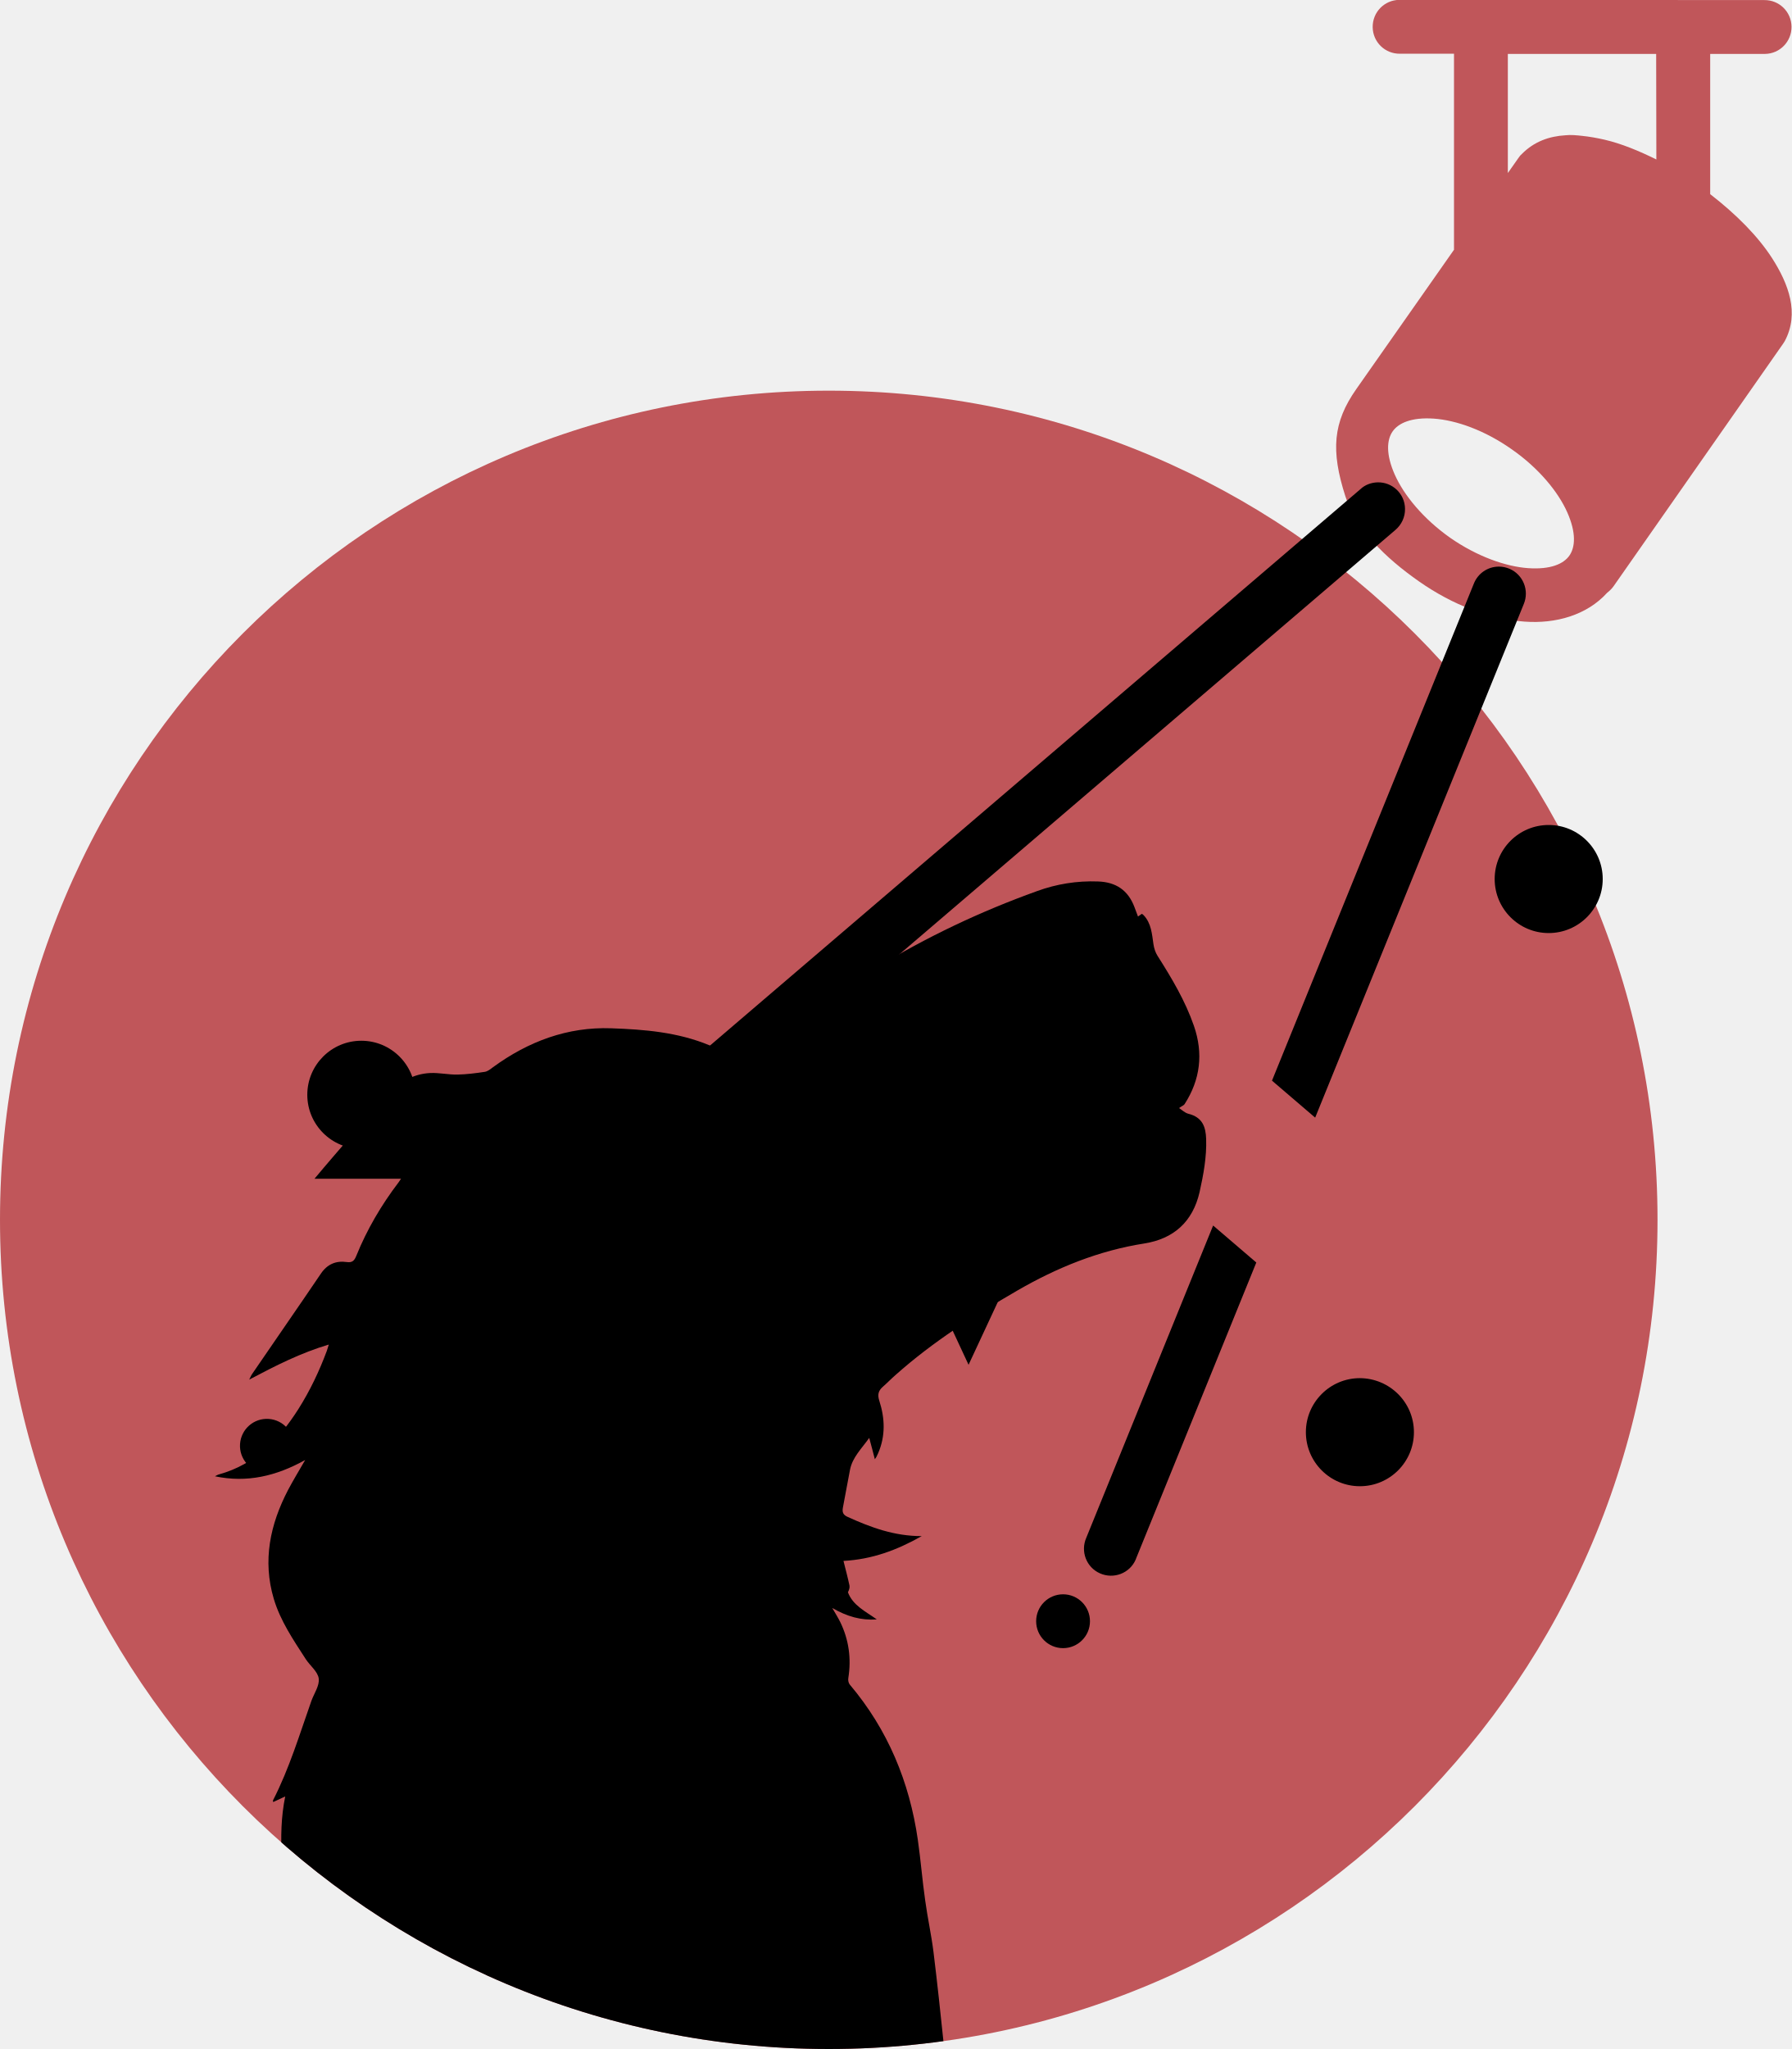
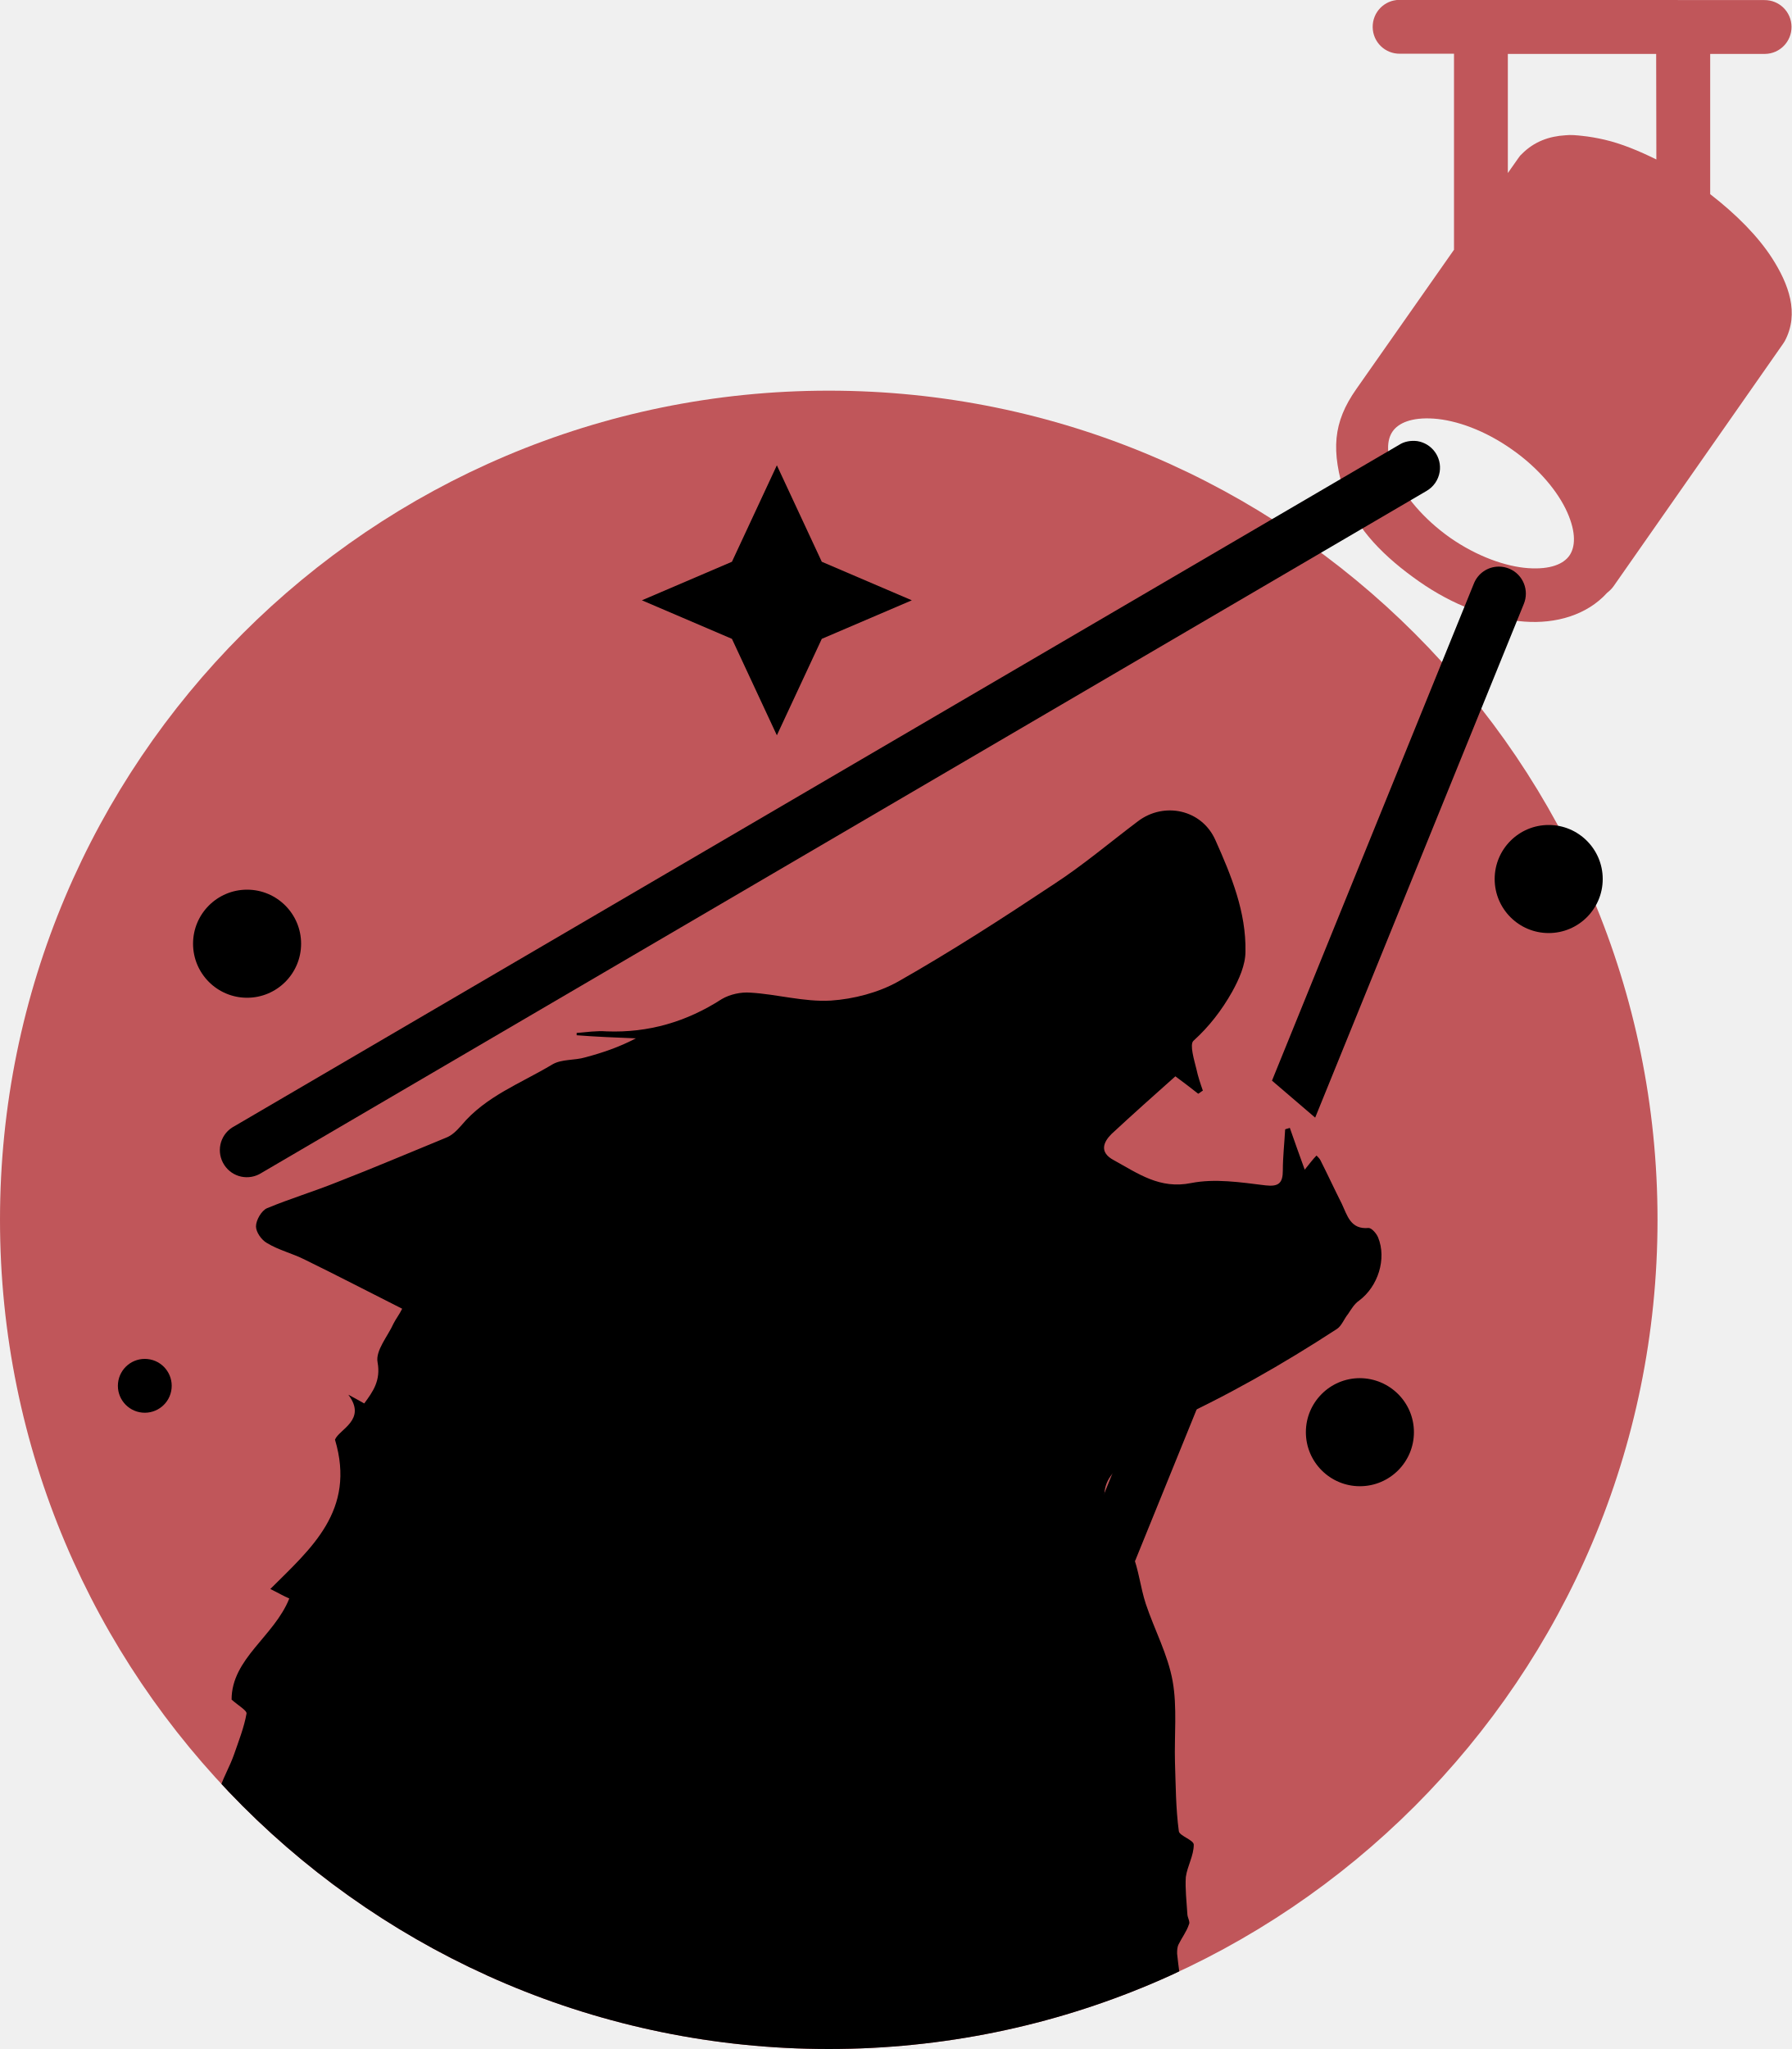
<svg xmlns="http://www.w3.org/2000/svg" xmlns:xlink="http://www.w3.org/1999/xlink" version="1.1" id="Layer_1" x="0px" y="0px" viewBox="0 0 925.3 1057.9" style="enable-background:new 0 0 925.3 1057.9;" xml:space="preserve">
  <style type="text/css">
	.st0{fill:#C0565A;}
	.st1{fill-rule:evenodd;clip-rule:evenodd;fill:#C0565A;}
	.st2{fill-rule:evenodd;clip-rule:evenodd;}
- 	.st3{fill:#FFFFFF;}
- 	.st4{clip-path:url(#SVGID_00000003795840802249553220000001221706679865223601_);}
+ 	.st3{clip-path:url(#SVGID_00000045597205998498038990000006209059257595535022_);}
</style>
  <ellipse id="moon" class="st0" cx="428" cy="629.8" rx="428" ry="428.1" />
  <g id="layer1" transform="translate(0,-1020.362)">
    <path id="path12387" class="st1" d="M911.1,1020.4c7.7-0.1,14,6,14.1,13.7s-6,14-13.7,14.1c-0.1,0-0.3,0-0.4,0h-27.9v72.4   c13.3,10.3,24.6,21.6,32,33.1c8.5,13.3,14.2,28.4,6.5,42.8c-0.3,0.5-0.6,0.9-0.9,1.4l-87.4,125c-0.9,1.3-2.1,2.5-3.4,3.5   c-10.5,11.6-26.6,16.1-42.7,14.9c-17.8-1.3-36.8-8.4-54.4-20.7c-17.6-12.3-32.6-27.1-38.1-44c-7.6-23.6-6.4-38.2,5.6-55.3l50.5-72   v-101.2H723c-7.7,0.1-14-6-14.1-13.7s6-14,13.7-14.1c0.1,0,0.3,0,0.4,0L911.1,1020.4z M855.3,1048.2h-76.6v61.5l5.7-8.1   c0.4-0.6,0.9-1.2,1.5-1.7c6.4-6.5,14.2-9.2,22.6-9.7c2.8-0.3,5.7,0,8.5,0.3c3.9,0.4,7.8,1.1,11.7,2c8.6,2,17.6,5.7,26.7,10.2   L855.3,1048.2z M740.5,1236.5c-11.6-0.8-18.3,2.3-21.3,6.6c-3,4.3-3.6,11.7,1.1,22.3c4.7,10.6,14.7,22.8,28.6,32.6   c13.9,9.7,28.8,14.9,40.3,15.7c11.6,0.8,18.3-2.2,21.3-6.5s3.6-11.7-1.1-22.3c-4.7-10.6-14.7-22.8-28.6-32.5   C766.8,1242.5,752,1237.3,740.5,1236.5L740.5,1236.5z" />
    <path id="path12389" class="st2" d="M774.1,1312.9c-5.8,0-10.9,3.5-13,8.9l-104.2,256.5l22.3,19.1l107.7-265.1   c3-7.1-0.3-15.3-7.4-18.3C777.8,1313.3,776,1312.9,774.1,1312.9z M626.5,1653.1L561,1814.3c-3.1,7,0,15.3,7.1,18.4   c7,3.1,15.3,0,18.4-7.1c0.1-0.3,0.2-0.5,0.3-0.8l62-152.6L626.5,1653.1z" />
-     <path id="path12391" class="st2" d="M711.4,1269.4c7.7-0.2,14.1,5.9,14.2,13.6c0.1,4.3-1.8,8.3-5,11L191,1747   c-5.6,5.3-14.4,5-19.7-0.6s-5-14.4,0.6-19.7c0.3-0.3,0.7-0.6,1.1-0.9l529.6-452.9C704.9,1270.7,708.1,1269.5,711.4,1269.4z" />
-     <path id="path10080" d="M214.5,1585.6c0,15.4-12.5,27.9-27.9,27.9s-27.9-12.5-27.9-27.9s12.5-27.9,27.9-27.9   S214.5,1570.2,214.5,1585.6z" />
+     <path id="path12391" class="st2" d="M731.9,1248.1c7.6,1.2,12.8,8.3,11.6,15.9c-0.7,4.2-3.2,7.8-6.9,9.9l-601.5,352   c-6.5,4.2-15.1,2.4-19.3-4.1c-4.2-6.5-2.4-15.1,4.1-19.3c0.3-0.2,0.8-0.5,1.2-0.7L722.6,1250   C725.2,1248.3,728.6,1247.7,731.9,1248.1z" />
+     <path id="path10080" d="M155.5,1507.6c0,15.4-12.5,27.9-27.9,27.9s-27.9-12.5-27.9-27.9s12.5-27.9,27.9-27.9   S155.5,1492.2,155.5,1507.6z" />
    <path id="path10082" d="M730.2,1759.8c0,15.4-12.5,27.9-27.9,27.9s-27.9-12.5-27.9-27.9s12.5-27.9,27.9-27.9   C717.7,1732,730.2,1744.4,730.2,1759.8z" />
-     <path id="path10084" class="st2" d="M569.9,1655.3l-46.5-19.9l-23.2-49.8l-23.2,49.8l-46.5,19.9l46.5,19.9l23.2,49.8l23.2-49.8   L569.9,1655.3z" />
+     <path id="path10084" class="st2" d="M470.9,1330.3l-46.5-19.9l-23.2-49.8l-23.2,49.8l-46.5,19.9l46.5,19.9l23.2,49.8l23.2-49.8   L470.9,1330.3z" />
    <path id="path10086" d="M827.7,1474.2c0,15.4-12.5,27.9-27.9,27.9s-27.9-12.5-27.9-27.9s12.5-27.9,27.9-27.9   S827.7,1458.8,827.7,1474.2z" />
-     <circle id="circle10088" class="st3" cx="298.1" cy="1752.9" r="13.9" />
    <circle id="circle10090" cx="549" cy="1857.4" r="13.9" />
-     <ellipse id="circle10092" transform="matrix(6.652060e-02 -0.9978 0.9978 6.652060e-02 -1634.242 1786.791)" cx="137.8" cy="1766.8" rx="13.9" ry="13.9" />
+     <ellipse id="circle10092" transform="matrix(9.968703e-02 -0.995 0.995 9.968703e-02 -1659.799 1637.248)" cx="74.8" cy="1735.8" rx="13.9" ry="13.9" />
  </g>
  <g id="fear-wolf">
    <g>
      <g>
        <g>
-           <defs>
-             <ellipse id="SVGID_1_" cx="428" cy="629.8" rx="428" ry="428.1" />
-           </defs>
-           <clipPath id="SVGID_00000085237392544280011010000015228161631726741414_">
-             <use xlink:href="#SVGID_1_" style="overflow:visible;" />
-           </clipPath>
-           <g id="wolf_outline_00000114034702432508291410000009237159085990461073_" style="clip-path:url(#SVGID_00000085237392544280011010000015228161631726741414_);">
-             <path d="M155.1,1065.8c-2.8-8.1-4.1-16.5-4.1-25.1c0-7.9-1.1-15.5-2.7-23.3c-1.6-7.8-1.4-16-1.8-24c-0.5-11.5-0.5-23-1-34.4       c-0.5-10.4-0.4-20.8,1.8-31.5c-2.2,1-4.1,1.9-6.2,2.9c-0.1-0.4-0.2-0.7-0.1-0.9c8.4-16.4,13.7-34,19.8-51.3       c1.4-3.9,4.3-7.9,3.8-11.6c-0.5-3.6-4.5-6.6-6.7-10c-6.4-9.9-13.1-19.7-16.5-31.1c-5.9-19.8-1.9-38.5,7.4-56.3       c2.6-4.9,5.5-9.7,8.8-15.4c-14.9,8.3-30.1,11.9-46.6,8.4c0.8-0.4,1.4-0.8,2.2-1c18.6-5.2,30.9-18,40.9-33.7       c6-9.5,10.8-19.6,14.7-30.1c0.3-0.9,0.6-1.8,1-3.2c-14.5,4.3-27.5,10.9-41.1,18.1c0.7-1.4,1-2.2,1.5-2.9       c11.8-17.3,23.8-34.5,35.5-51.8c3.3-4.9,7.8-6.8,13.4-6c2.8,0.4,3.9-0.7,4.9-3.2c5.5-13.6,12.9-26.2,21.8-37.9       c0.5-0.7,1-1.4,1.3-1.9c-14.6,0-29.3,0-44.7,0c3.5-4.1,6.4-7.7,9.4-11.1c9.5-10.9,18.7-22,28.5-32.6       c5.8-6.2,13.2-10.5,21.9-10.9c4.7-0.2,9.4,0.9,14.1,0.8c4.7-0.1,9.4-0.7,14-1.4c1.5-0.2,3-1.4,4.3-2.4       c18.2-13.3,38.5-20.9,61-20.1c17.2,0.6,34.5,2,50.8,8.8c6.4,2.7,13.3,4.1,19.9,6.3c2.4,0.8,4,0.2,5.8-1.4       c18.8-16.4,38.5-31.6,59.8-44.6c26.5-16.2,54.4-29.4,83.6-39.9c10.1-3.7,20.7-5.4,31.5-5c9.3,0.3,15.6,4.5,18.9,13.3       c0.6,1.6,1.2,3.1,1.8,4.8c0.7-0.5,1.3-0.9,2-1.4c0.3,0.2,0.6,0.4,0.9,0.7c4,4.2,4.3,9.7,5.1,15.1c0.3,2,1,4.2,2.1,5.9       c7.3,11.5,14.3,23.2,18.8,36.2c4.9,14.2,3.3,27.7-4.8,40.3c-0.5,0.8-1.6,1.1-2.9,2.1c1.3,0.8,2.9,2.4,4.7,2.9       c7.4,1.8,9.1,6.8,9.3,13.1c0.3,9.3-1.4,18.4-3.4,27.4c-3.5,15.3-13.4,24.1-28.5,26.5c-23.6,3.7-45.2,12.5-65.6,24.3       c-22.1,12.8-43.7,26.5-62.9,43.6c-2.3,2-4.4,4.2-6.7,6.2c-2.2,2-2.7,4-1.7,7.1c2.9,9,3.3,18.1-0.6,27.1       c-0.3,0.6-0.6,1.3-0.9,1.9c-0.2,0.3-0.4,0.6-0.8,1.2c-0.9-3.6-1.8-6.9-2.9-11c-4.1,5.7-8.6,10-9.9,16.3       c-1.3,6.5-2.4,13.1-3.7,19.7c-0.4,2.3,0,3.7,2.5,4.8c11.9,5.4,24,9.9,38.2,9.9c-12.9,7.3-25.7,12-40.4,12.8       c1.1,4.4,2.2,8.5,3.1,12.7c0.2,1.1-0.2,2.3-0.8,3.5c2.6,6.9,9.2,9.9,14.9,14c-8.1,0.6-15.4-1.5-23-5.9c1.7,2.9,3,5,4.1,7.2       c4.5,9.2,5.8,18.9,4.2,29c-0.2,1.1,0.1,2.6,0.8,3.4c19.6,23.2,30.8,50.2,35.1,80.1c1.5,10.4,2.3,20.9,3.8,31.3       c1.2,8.9,3.2,17.8,4.3,26.7c2,16.2,3.7,32.4,5.4,48.6c0.3,3,0,6.1,0,9.4C376.9,1065.8,266.2,1065.8,155.1,1065.8z" />
+           <g>
+             <defs>
+               <ellipse id="SVGID_1_" cx="428" cy="629.8" rx="428" ry="428.1" />
+             </defs>
+             <clipPath id="SVGID_00000060005994337353799490000015011653068594283952_">
+               <use xlink:href="#SVGID_1_" style="overflow:visible;" />
+             </clipPath>
+             <g style="clip-path:url(#SVGID_00000060005994337353799490000015011653068594283952_);">
+               <path d="M631.7,2091.6c-6.5-4.1-12.6-7.7-19.2-11.8c-5.7-3.7-11-7.7-17.1-10.2c-4.1-1.6-9.4-2.4-13.9-1.6        c-19.6,3.7-37.5-0.4-53-13c-1.2-1.2-3.3-1.6-4.5-2.4c-20-10.6-36.7-24.5-41.2-48.1c-4.5-22.8-21.6-38.7-32.6-57.5        c-5.7-9.4-11.8-18.8-18.8-26.9c-10.2-12.6-21.6-23.2-39.1-25.7c-7.7-1.2-14.7-6.5-22-9c-4.1-1.6-9.8-4.1-13-2.4        c-21.2,11.8-45.3,12.2-68.1,16.7c-32.6,6.5-65.6,11.8-98.7,17.5c-0.8,0-1.2,0.4-2,0.4c-22.8-3.3-34.7,8.6-40.8,29.4        c-2.4,9-7.7,17.1-12.6,27.7c28.1,3.7,53.4,7.3,79.1,10.6c1.6,0,4.1-0.4,4.9-1.6c6.1-9,12.2-5.3,18.3,0        c14.3,11.8,29.8,7.7,45.7,4.5c7.7-1.6,15.9-8.2,22.8,2c0.4,0.8,2.4,0,4.1,0c13.5-0.4,26.9-1.6,40.8-1.2c10.2,0,20.4,2,31,3.3        c-2,3.7-2.9,5.3-3.3,6.5c4.5,1.6,8.2,3.7,12.2,4.5c2.4,0.4,4.9,0,7.3-0.8c2-0.8,4.1-2.9,5.7-4.1c1.2,2.4,2.4,5.3,3.7,8.6        c-13.5,3.3-25.7,6.1-39.1,9.4c1.2,2.9,1.6,7.3,3.3,7.7c15.5,4.9,31,9.4,47.7,14.3c-5.7,9.4-15.5,10.6-24.5,13        c-6.9,1.6-13.9,2-20.8,3.7c-3.3,0.8-6.5,4.1-10.2,6.5c14.3,7.3,26.9,13.9,40,20.4c0,1.2-0.4,2-0.4,3.3        c-9,1.2-18.3,4.1-27.3,3.3c-15.9-2-21.2,9.4-29,18.8c-1.2,1.6-2,3.7-2.9,6.1c9.8,7.7,19.6,15.9,31,25.3        c-15.9,3.3-28.1-1.6-40.8-5.7c-4.5-1.2-9.4-0.8-14.3-1.2c-6.1,0-13.5,2-18.3-0.4c-15.1-7.3-31-6.5-46.9-8.6        c-10.2-1.2-19.6-5.7-29.8-7.3c-9.8-1.6-20-1.6-30.2-2.9c-14.7-2.4-29.4-6.1-44.4-8.6c-7.7-1.6-15.9-1.2-23.7-3.7        c-9-2.9-17.5-7.7-26.5-11.8c-2-0.8-4.5-2.4-6.9-2.4c-12.2-1.6-24.5-2.4-36.3-4.1c-18.8-2.4-37.5-5.7-56.3-8.2        c-14.3-1.6-29-2.9-43.6-3.7c-1.2,0-2.4,2.4-4.1,4.1c-15.5-1.2-33-2.4-51.4-4.1c0.4,1.6,0.8,3.3,1.2,4.9c-0.8,0-1.2,0.4-2,0.4        c-17.5-4.1-35.5-7.7-53-11.8c-9.4-2-18.3-1.2-27.7-1.2c-17.5-0.4-34.7-6.1-51.8-9c-9.8-1.6-20-1.2-30.2-2.9        c-10.6-1.6-20-6.1-26.1-17.1c-3.3,0.4-7.3,0.4-12.6,0.8c-0.4-5.3-0.8-10.2-1.2-15.9c-5.7-1.2-11-2-15.1-2.9        c-5.3-4.9-9-10.2-14.3-12.6c-10.2-4.5-19.6-10.6-31.4-11.8c-5.3-0.4-9.8-7.3-16.3-12.2c-6.5-0.4-15.5-0.4-24.9-1.2        c-7.7-0.8-15.1-2.4-22.8-3.3c-6.5-0.8-10.2-3.7-9.8-11c0-2.4-2-4.5-2.9-6.9c-0.4-1.2-1.2-2.4-1.6-3.7        c13.5-6.5,0.8-20.8,9.4-29.8c2.4-2.9,0-10.6-1.2-16.3c-1.2-6.1-2.4-11.4,5.7-13.9c2.9-0.8,6.5-8.6,5.3-9.8        c-6.9-8.6-0.8-14.7,4.1-19.6c11-11.8,11-25.7,11-42c-45.3,24.1-92.6,36.7-142.3,39.1c-0.4-1.6-0.8-2.9-1.2-4.5        c12.6-5.7,25.7-11,38.3-16.7c6.1-2.9,11.8-6.5,17.9-9.4c10.6-5.3,21.2-9.8,31.4-15.5c12.2-6.9,23.7-15.1,35.5-22.4        c23.7-15.1,47.3-30.6,71.4-45.7c6.1-3.7,13-5.3,13-15.5c0-4.9,6.1-9.8,8.6-15.1c1.2-2.9,1.2-6.1-0.4-10.6        c-5.3,5.3-10.6,10.6-15.9,15.9c-0.4-0.4-0.8-0.8-1.6-1.2c6.5-7.3,12.6-15.1,19.6-21.6c7.3-6.5,11.4-17.5,23.2-18.3        c1.2,0,3.3-3.3,3.3-4.9c1.2-17.1,11.4-29.8,21.6-46.5c-6.5,1.2-11.4,1.6-15.9,3.3c-14.3,5.3-28.5,11.4-42.8,16.3        c-15.5,5.3-31,10.6-47.3,13.5c-19.6,3.3-39.1,4.1-58.7,5.7c-3.7,0.4-7.3-0.8-13-1.6c26.9-10.2,52.2-18.3,76.3-29.8        c29.8-14.3,57.9-31.4,86.9-46.9c16.3-9,33-17.5,49.7-24.9c11-4.9,21.2-8.6,24.9-22.4c1.2-4.9,6.5-9,11-12.6        c4.9-3.7,6.9-7.3,7.7-13.9c2.4-14.3,7.7-27.7,21.6-36.3c5.3-3.3,9.8-7.7,15.1-12.2c-2.9-1.2-4.9-2-6.5-2.9        c1.2-1.6,2.4-3.7,3.7-5.3c4.1-4.5,6.9-8.6,4.9-15.5c-0.8-3.3,1.6-8.6,4.5-11c4.1-4.1,9.8-6.9,14.3-10.6c2-1.6,5.3-4.1,4.9-4.9        c-3.7-12.2,9-12.6,13.5-18.3c0.8-0.8,2.4-1.2,3.7-2c-8.6-18.8,15.9-15.1,17.1-28.5c-10.2-0.4-20.8-1.2-31.4-1.2        c-43.6,0-85.6,11.4-128.4,20c-45.7,9-92.2,11.4-138.6,2.4c-9.8-2-19.6-2.4-29.4-3.3c0-1.2,0-2.9-0.4-4.1        c10.2-1.6,20.4-3.7,30.6-4.9c41.6-4.9,82.4-14.3,122.3-28.5c22.8-8.2,45.7-15.5,68.5-22.8c14.3-4.9,28.5-10.2,43.2-14.3        c9.4-2.4,19.2-2.4,29-3.7c33-4.1,64.8-11.8,92.6-31c2.4-1.6,3.7-6.1,4.9-9.4c2-4.5,3.3-9,6.1-13c3.7-5.7,7.7-11.4,12.2-17.5        c-6.5,0.4-11.8,0.8-17.1,1.2c-0.4-0.8-0.4-1.2-0.8-2c10.6-9,22-17.1,31.4-26.9s17.9-20.4,25.7-31.8c5.7-8.2,0-18.8-11-22.8        c1.6-2.4,3.7-4.9,6.1-7.7c-21.2-7.7-40-13.5-59.5,2.4c-15.1,12.2-32.2,21.6-48.9,32.2c-2,1.2-4.5,1.2-8.2,2.4        c6.9-10.6,12.2-20,18.8-28.5c4.5-6.1,7.3-12.2,4.5-19.2c-2.9-7.3-9.4-11.4-17.5-11.4c-33.8,0-67.3-0.8-101.1,1.2        c-17.5,1.2-35.1,6.9-52.2,12.2c-33.8,10.2-66.9,22.4-98.7,38.3c-15.5,7.7-27.3,18.3-40.4,28.5c-0.8,0.4-1.6,1.2-2.4,1.6        c-9.4,2-19.2,4.5-28.1,6.5c-5.7,15.1-20.4,13.5-30.6,20c-0.8-0.8-1.6-1.6-2.4-2.4c6.5-9.4,13-18.8,20.4-29.4        c1.2,0,4.5-0.8,7.3-1.2c-0.4-0.4-0.8-1.2-1.6-1.6c8.2-9,16.7-17.9,26.9-29c7.3,0.4,14.7-2.4,17.9-14.3        c1.2-4.5,9.4-6.5,14.3-9.8c4.1-2.4,8.2-5.3,12.2-7.7c4.1-2.4,7.7-4.5,11.8-6.9c5.3-3.3,10.6-6.1,15.1-10.2        c5.3-4.9,13.9-4.5,16.7-13c0.8-2.9,9-3.7,13.9-5.3c12.6-4.9,25.3-9.8,37.9-14.7c2.4-0.8,5.3-0.8,8.2-1.6        c2-0.4,5.7-0.8,5.7-1.6c2-11.8,11.4-7.3,17.9-8.6c17.1-2.9,34.7-3.3,51-8.6c33.8-11.4,68.5-13,103.6-14.3        c6.9-0.4,13.9-0.4,20.8-2c13-2.4,25.7-1.6,37.9,4.5c2.4,1.2,5.7,0,8.2,0.4c16.3,1.6,32.2,3.7,48.5,4.5        c7.7,0.4,16.7,2.9,22.8-6.1c5.7-8.6,13.9-15.1,19.2-23.7c2-3.7-0.4-9.8,0-14.7c0.4-4.5,0.4-9.8,2.4-13.9        c9-18.3,19.2-35.9,27.7-54.2c3.7-7.7,4.5-16.7,6.9-24.9c2-5.7,4.9-10.6,6.9-16.3c2.4-6.9,5.3-14.3,6.5-21.2        c0.4-1.6-4.1-4.1-7.7-7.3c0-21.2,22-32.6,29.8-52.2c-2.9-1.2-5.7-2.9-9.8-4.9c20.8-20.8,44.4-40.4,33.4-77.1        c2-5.3,16.7-10.2,6.9-23.2c2.4,1.2,5.3,2.9,8.2,4.5c4.5-6.1,8.6-11.8,6.9-21.2c-1.2-6.1,5.3-13.5,8.2-20        c1.2-2.4,2.9-4.5,4.5-7.7c-17.1-8.6-33.4-17.1-50.2-25.3c-6.5-3.3-13.5-4.9-19.6-8.6c-2.9-1.6-5.7-5.7-5.7-8.6        c0-3.3,2.9-8.2,5.7-9.4c11.8-4.9,24.1-8.6,36.3-13.5c18.8-7.3,37.1-15.1,55.9-22.8c3.3-1.2,5.7-3.7,8.2-6.5        c12.6-15.1,30.6-21.6,46.9-31.4c4.9-2.9,11.4-2,17.1-3.7c9-2.4,17.5-5.3,26.1-9.8c-10.2-0.4-20.4-0.8-30.6-1.6        c0-0.4,0-0.8,0-1.2c5.3-0.4,10.2-1.2,15.5-0.8c21.6,0.8,41.2-4.9,59.5-16.7c4.1-2.4,9.8-3.7,14.7-3.3        c13.9,0.8,27.7,4.9,41.6,4.1c11.8-0.8,24.5-4.1,34.7-9.8c27.3-15.5,53.8-32.6,80.3-50.2c15.1-9.8,29-21.6,43.6-32.6        c13.5-10.2,33-6.1,40,9.8c8.2,18.3,15.9,37.1,15.5,57.5c0,6.9-3.3,14.3-6.9,20.8c-5.3,9.4-11.8,17.9-20,25.3        c-2,2,0.4,9.8,1.6,14.7c0.8,3.7,2,7.3,3.3,11c-0.8,0.4-1.6,1.2-2.4,1.6c-3.7-2.9-7.3-5.7-11.8-9c-11,9.8-22,19.6-33,29.8        c-4.1,4.1-6.5,9.4,1.2,13.5c12.6,6.9,23.7,15.1,40,11.8c12.2-2.4,25.3-0.4,38.3,1.2c6.9,0.8,9-1.2,9-7.7        c0-6.9,0.8-13.9,1.2-21.2c0.8-0.4,1.6-0.4,2.4-0.8c2.4,6.9,4.9,13.9,7.7,21.6c2.4-2.9,4.1-5.3,6.1-7.3c0.8,0.8,1.6,1.6,2,2.4        c3.7,7.3,7.3,15.1,11,22.4c2.9,6.1,4.5,13.5,13.9,12.6c1.6,0,4.1,2.9,4.9,4.9c4.5,11,0,25.3-9.8,32.6        c-2.4,1.6-4.1,4.5-5.7,6.9c-2,2.4-3.3,6.1-5.7,7.7c-28.1,18.3-57.5,35.1-88.1,48.9c-9,4.1-14.3,15.1-22.8,21.2        c-8.2,6.1-10.6,12.6-8.6,21.6c0.4,2,0.8,4.1,2,5.7c4.1,6.5,9.4,12.2,11.8,18.8c3.3,8.2,4.1,17.1,6.9,25.7        c4.5,13.5,11.4,26.1,13.9,40c2.4,13.5,0.8,28.1,1.2,42c0.4,11.8,0.4,23.7,2,35.5c0.4,2.4,7.7,4.5,7.7,6.9        c0,5.7-3.3,11-4.1,16.7c-0.4,6.1,0.4,12.6,0.8,19.2c0,1.6,1.6,4.1,0.8,5.3c-1.2,3.7-3.7,6.9-5.3,10.2        c-0.8,1.6-0.8,3.3-0.8,4.9c0.8,6.5,1.2,13.5,3.7,19.6c0.8,2.4,6.1,3.7,11.8,6.9c-2.9,7.3-6.9,15.5-9,24.5        c-3.7,15.9-4.5,32.2-8.6,48.1c-3.3,12.6-2.9,23.7,2,35.9c1.2,3.7-3.7,11-7.7,14.7c-4.9,4.5-9,8.6-11.8,15.5        c-22.8,55.5-35.5,114.2-50.6,171.7c-4.9,19.2-6.9,40.8-17.5,57.1c-13.5,20.8-1.6,37.1,2.4,54.2c4.1,15.9,11.4,31,16.7,46.5        c1.2,3.3-0.4,7.3-0.4,11.4c0,2-0.4,5.7,0.4,6.1c9,3.7,8.6,11.8,10.2,19.2c2.9,10.6,6.9,20.8,10.6,31        c11,31.4,22.4,62.8,33.4,94.2c3.3,8.6,6.5,17.5,9.4,26.1c-2.9,3.7-6.5,7.7-9.4,11.4c1.2,1.6,1.6,2.9,2,2.9        c13.5-0.8,18.8,6.1,24.5,17.9c13,28.5,17.9,58.7,25.3,88.5c3.7,13.9,9.8,27.7,16.3,40.8c2.9,5.3,10.2,9,15.9,11.8        c13.5,6.5,27.7,8.2,43.2,7.3c11.8-0.8,21.6,5.3,29,14.7c5.7,7.7,11.4,13.5,21.6,14.7c6.5,0.8,12.2,5.3,14.7,13        c0.8,3.3,4.5,6.1,6.9,9c2.4,3.7,4.9,7.3,8.6,12.6c-17.1-2.4-31-4.5-46.9-6.9c4.9,10.6,8.6,18.3,12.2,26.1        c-6.9-2-15.1-4.9-23.7-6.1c-8.6-1.2-17.5,0-26.1,0c-9.8,0.4-19.6,1.2-29.4,0.8c-13-0.4-25.7-2.4-38.3-2.9        c-9.4-0.4-20-1.6-24.5,11.4c-1.2-3.7-2.4-7.3-3.7-11.4c-6.5,0.8-12.6,1.6-19.2,2.4c0-1.2-0.4-2.4-0.4-4.1        c6.1-0.8,12.2-1.6,21.2-2.4c-1.6-10.2-3.7-21.2-5.3-31.8c-7.3,0-12.2,0-16.7,0c0-0.4,0-0.8,0-1.6c4.1-0.4,8.2-1.2,14.7-2        c-7.7-15.9-14.7-31.4-22-46.1c-8.2-15.9-16.3-31.8-25.7-47.3c-5.7-9.4-11.8-18.3-20-25.3c-9.8-8.2-15.5-17.9-17.1-29.8        c-14.3-0.4-24.1-8.2-33.4-17.1c-15.1-14.3-30.6-27.7-46.1-41.6c-2-1.6-4.9-3.3-7.3-4.1c-8.2-2-13.5-6.5-15.5-15.1        c-0.4-1.6-3.3-2.9-4.9-4.1c-1.2,1.6-4.1,4.1-3.7,5.3c2,8.2,4.9,15.9,8.2,23.7c0.4,1.2,4.5,1.2,6.9,1.6        c13.9,29.4,28.1,59.9,42.8,90.9c17.1-3.3,33-1.2,46.5,13c-8.2,2-15.9,3.3-22.8,6.1c-4.1,1.6-9.4,6.5-9,9.4        c0.4,4.1,5.7,6.9,9,10.6c0.8,0.8,2,1.6,0.4,3.3c0,3.7-1.2,7.7,0.4,11c5.7,14.3,13,27.7,18.3,42c5.3,13.9,16.3,15.1,28.5,15.1        c3.3,0,6.1-0.4,9.4,1.6c-6.5,0.4-13.5,0.8-19.6,1.2c-2.4,8.6,2,12.2,6.9,17.1c14.7,15.1,33.4,14.3,51.8,17.1        c-11,0.4-22,0.4-33.4,0.8c-0.8,5.7,0.8,9,7.7,10.6c21.2,4.1,36.7,20.4,55.5,29.4c15.5,7.3,26.5,19.2,37.9,31.8        c7.3,8.2,17.1,14.7,22.8,24.5c3.7,6.1,4.5,11-4.1,12.2c1.2,4.5,2.4,8.6,4.1,13.5c-22.4-6.1-40.4-27.7-65.2-11.8        c4.1,10.2,7.7,19.6,11.4,29C632.9,2089.9,632.1,2090.8,631.7,2091.6z M395.2,1598.2c-1.6,0.8-3.3,1.6-5.3,2.4        c3.3,10.2,6.5,20.8,10.6,31c1.6,3.7,7.7,5.7,9,9.4c2,8.6,6.9,12.2,15.1,14.3c16.7,4.5,33,9,49.3,13.5        c5.3,1.6,10.2,3.3,17.5,5.7c-17.1-34.7-33-66.5-49.3-99.1c-13.9,12.6-26.5,24.5-38.7,35.5        C400.1,1605.5,397.6,1601.8,395.2,1598.2z M226,1835.5c32.6-5.3,62.8-10.2,95.4-15.9c-19.6-20.8-42-29.8-64.8-37.9        c-1.6-0.4-4.9,1.6-6.1,3.7c-7.3,12.2-13.9,24.9-20.8,37.9C228.4,1825.7,227.6,1829.4,226,1835.5z M266.3,1748.6        c17.9,4.9,33.4,9,48.9,13c0.4-0.8,0.8-1.6,1.2-2.4c-9.8-15.9-19.6-31.8-29.4-47.3c-1.2,0-2.4,0-3.7,0        C278.2,1723.8,272.5,1735.6,266.3,1748.6z" />
+               <path d="M370.4,1297.9c-6.8-0.5-11.6-1-16.5-1.2c-0.5-0.7-0.7-1.2-1.2-1.9c2.4-1,5.1-2.2,7.5-3.2c-0.7-0.7-1.5-1.2-2.2-1.9        C361.6,1292.1,365.3,1294.5,370.4,1297.9z" />
+             </g>
          </g>
        </g>
      </g>
    </g>
  </g>
</svg>
